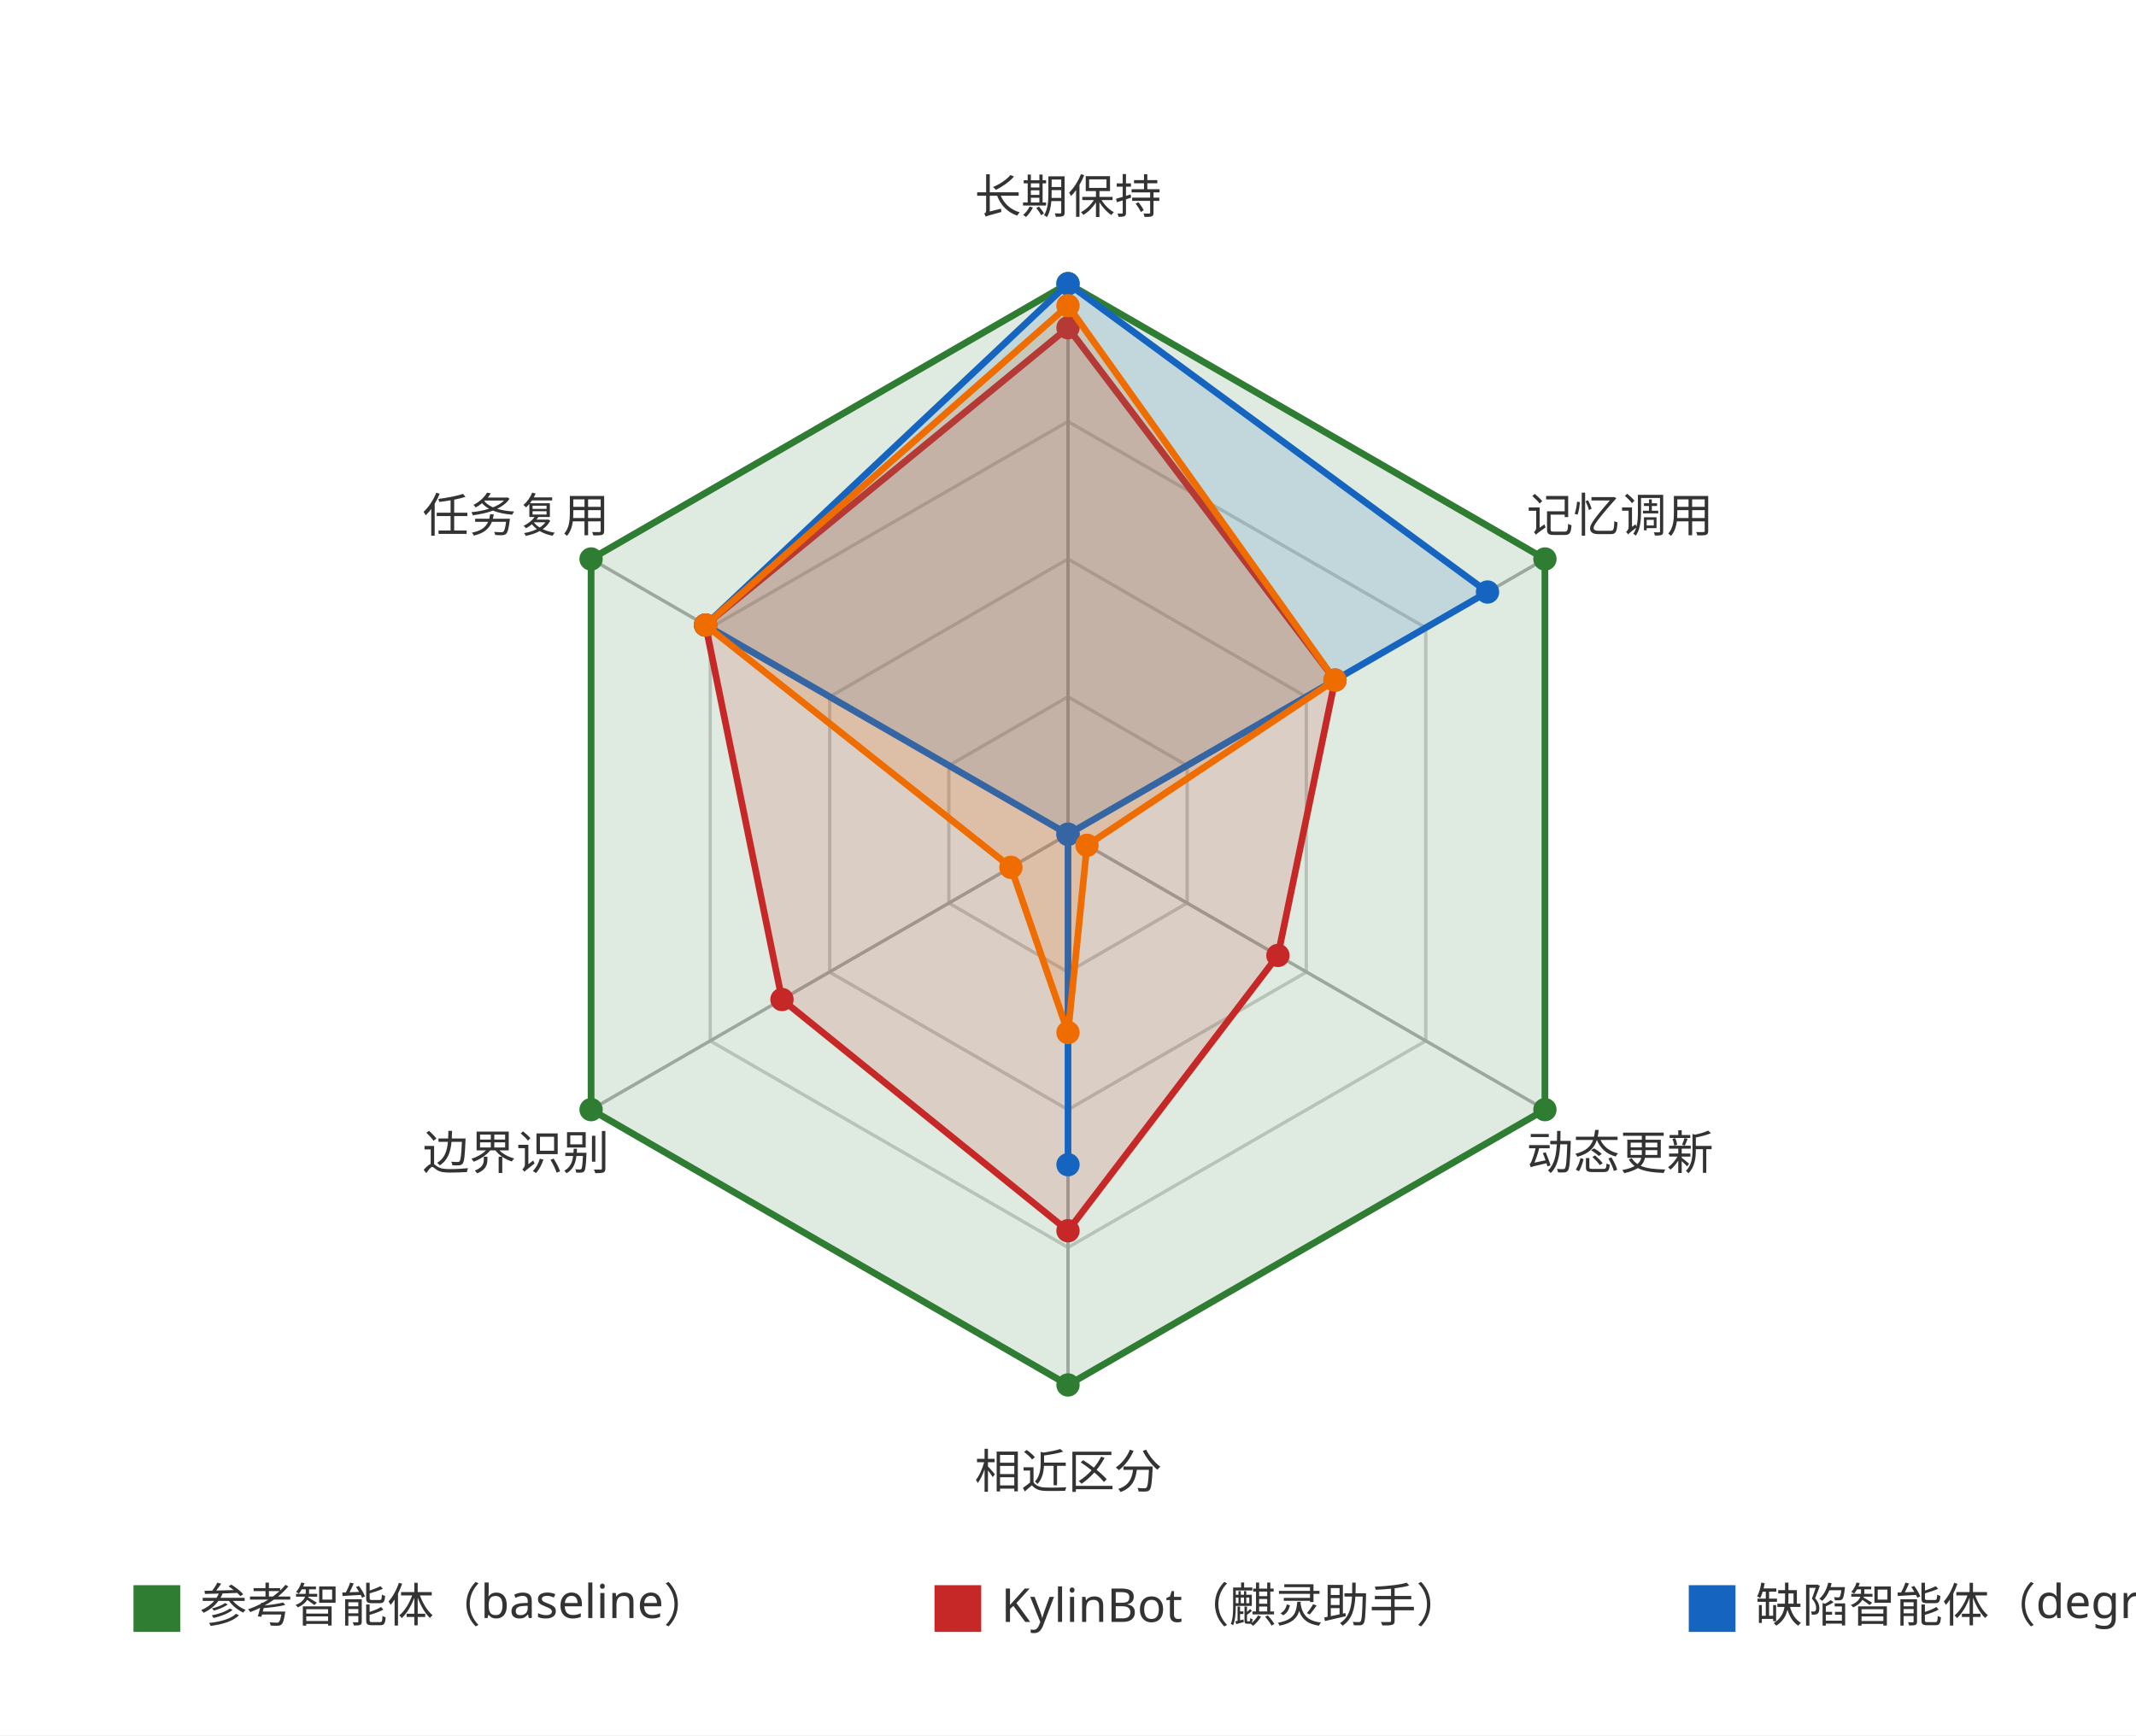
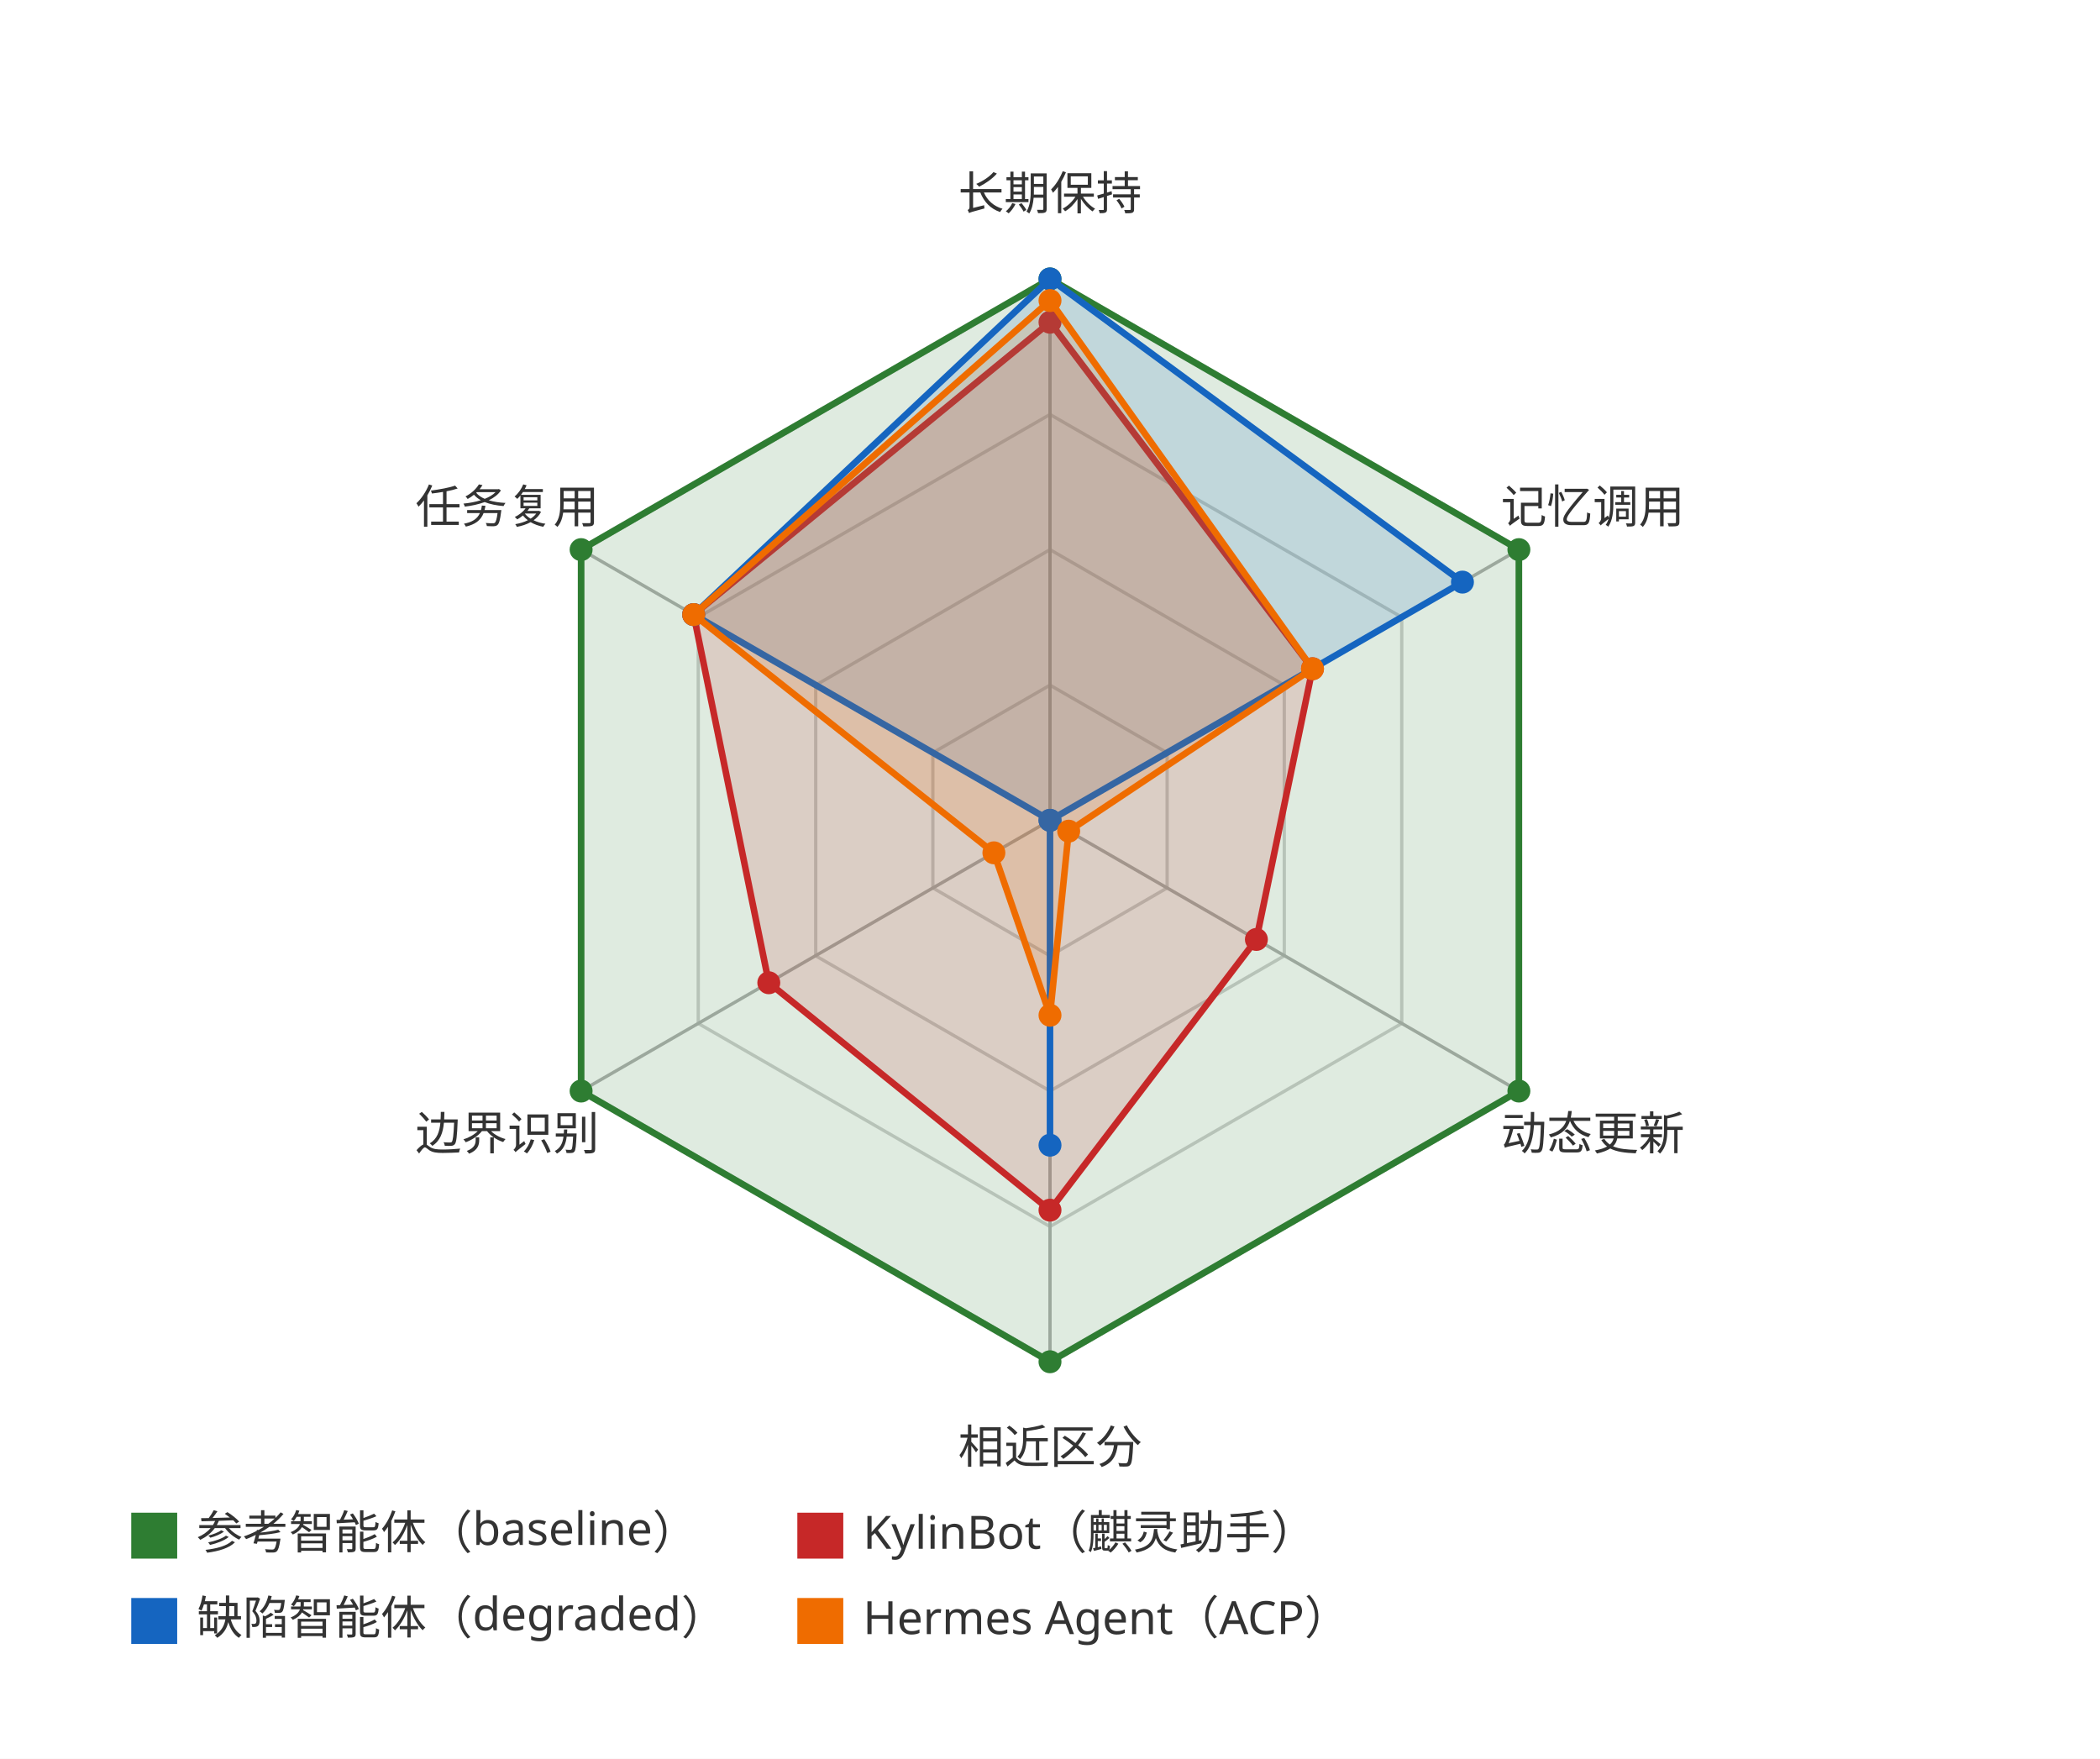
- <svg xmlns="http://www.w3.org/2000/svg" width="640" height="520" viewBox="0 0 640 520">
+ <svg xmlns="http://www.w3.org/2000/svg" width="640" height="536" viewBox="0 0 640 536">
  <rect width="100%" height="100%" fill="#ffffff" />
  <g font-family="sans-serif">
    <polygon points="320.0,208.8 355.7,229.4 355.7,270.6 320.0,291.3 284.3,270.6 284.3,229.4 " stroke="#d0d0d0" stroke-width="1" fill="none" fill-opacity="0.15" stroke-linejoin="round" />
    <polygon points="320.0,167.5 391.4,208.8 391.4,291.3 320.0,332.5 248.6,291.3 248.6,208.8 " stroke="#d0d0d0" stroke-width="1" fill="none" fill-opacity="0.15" stroke-linejoin="round" />
    <polygon points="320.0,126.3 427.2,188.1 427.2,311.9 320.0,373.8 212.8,311.9 212.8,188.1 " stroke="#d0d0d0" stroke-width="1" fill="none" fill-opacity="0.15" stroke-linejoin="round" />
    <polygon points="320.0,85.0 462.9,167.5 462.9,332.5 320.0,415.0 177.1,332.5 177.1,167.5 " stroke="#d0d0d0" stroke-width="2" fill="none" fill-opacity="0.15" stroke-linejoin="round" />
    <line x1="320.0" y1="250.0" x2="320.0" y2="85.0" stroke="#b0b0b0" stroke-width="1" />
    <text x="320.0" y="59.0" font-size="14" fill="#333" text-anchor="middle" dominant-baseline="middle">长期保持</text>
    <line x1="320.0" y1="250.0" x2="462.9" y2="167.5" stroke="#b0b0b0" stroke-width="1" />
    <text x="485.4" y="154.5" font-size="14" fill="#333" text-anchor="middle" dominant-baseline="middle">记忆调用</text>
    <line x1="320.0" y1="250.0" x2="462.9" y2="332.5" stroke="#b0b0b0" stroke-width="1" />
    <text x="485.4" y="345.5" font-size="14" fill="#333" text-anchor="middle" dominant-baseline="middle">动态更新</text>
    <line x1="320.0" y1="250.0" x2="320.0" y2="415.0" stroke="#b0b0b0" stroke-width="1" />
    <text x="320.0" y="441.0" font-size="14" fill="#333" text-anchor="middle" dominant-baseline="middle">相近区分</text>
    <line x1="320.0" y1="250.0" x2="177.1" y2="332.5" stroke="#b0b0b0" stroke-width="1" />
    <text x="154.6" y="345.5" font-size="14" fill="#333" text-anchor="middle" dominant-baseline="middle">边界识别</text>
    <line x1="320.0" y1="250.0" x2="177.1" y2="167.5" stroke="#b0b0b0" stroke-width="1" />
    <text x="154.6" y="154.5" font-size="14" fill="#333" text-anchor="middle" dominant-baseline="middle">任务复用</text>
    <polygon points="320.0,85.0 462.9,167.5 462.9,332.5 320.0,415.0 177.1,332.5 177.1,167.5 " stroke="#2E7D32" stroke-width="2" fill="#2E7D32" fill-opacity="0.15" stroke-linejoin="round" />
    <circle cx="320.0" cy="85.0" r="3.5" fill="#2E7D32" />
    <circle cx="462.9" cy="167.5" r="3.5" fill="#2E7D32" />
    <circle cx="462.9" cy="332.5" r="3.5" fill="#2E7D32" />
    <circle cx="320.0" cy="415.0" r="3.5" fill="#2E7D32" />
    <circle cx="177.1" cy="332.5" r="3.5" fill="#2E7D32" />
    <circle cx="177.1" cy="167.5" r="3.5" fill="#2E7D32" />
    <polygon points="320.0,98.2 400.0,203.8 382.9,286.3 320.0,368.8 234.3,299.5 211.4,187.3 " stroke="#C62828" stroke-width="2" fill="#C62828" fill-opacity="0.15" stroke-linejoin="round" />
    <circle cx="320.0" cy="98.2" r="3.5" fill="#C62828" />
    <circle cx="400.0" cy="203.8" r="3.5" fill="#C62828" />
    <circle cx="382.9" cy="286.3" r="3.5" fill="#C62828" />
    <circle cx="320.0" cy="368.8" r="3.5" fill="#C62828" />
    <circle cx="234.3" cy="299.5" r="3.5" fill="#C62828" />
    <circle cx="211.4" cy="187.3" r="3.5" fill="#C62828" />
    <polygon points="320.0,85.0 445.7,177.4 320.0,250.0 320.0,349.0 320.0,250.0 211.4,187.3 " stroke="#1565C0" stroke-width="2" fill="#1565C0" fill-opacity="0.15" stroke-linejoin="round" />
    <circle cx="320.0" cy="85.0" r="3.5" fill="#1565C0" />
    <circle cx="445.7" cy="177.4" r="3.5" fill="#1565C0" />
    <circle cx="320.0" cy="250.0" r="3.5" fill="#1565C0" />
    <circle cx="320.0" cy="349.0" r="3.5" fill="#1565C0" />
    <circle cx="320.0" cy="250.0" r="3.5" fill="#1565C0" />
    <circle cx="211.4" cy="187.3" r="3.5" fill="#1565C0" />
    <polygon points="320.0,91.6 400.0,203.8 325.7,253.3 320.0,309.4 302.9,259.9 211.4,187.3 " stroke="#EF6C00" stroke-width="2" fill="#EF6C00" fill-opacity="0.15" stroke-linejoin="round" />
    <circle cx="320.0" cy="91.6" r="3.5" fill="#EF6C00" />
    <circle cx="400.0" cy="203.8" r="3.5" fill="#EF6C00" />
    <circle cx="325.7" cy="253.3" r="3.5" fill="#EF6C00" />
    <circle cx="320.0" cy="309.4" r="3.5" fill="#EF6C00" />
    <circle cx="302.9" cy="259.9" r="3.5" fill="#EF6C00" />
    <circle cx="211.4" cy="187.3" r="3.5" fill="#EF6C00" />
-     <rect x="40" y="475" width="14" height="14" fill="#2E7D32" />
-     <text x="60" y="486" font-size="14" fill="#333">参考智能体（baseline）</text>
-     <rect x="280" y="475" width="14" height="14" fill="#C62828" />
-     <text x="300" y="486" font-size="14" fill="#333">KylinBot（麒灵助手）</text>
-     <rect x="506" y="475" width="14" height="14" fill="#1565C0" />
-     <text x="526" y="486" font-size="14" fill="#333">缺陷智能体（degraded）</text>
-     <rect x="746" y="475" width="14" height="14" fill="#EF6C00" />
-     <text x="766" y="486" font-size="14" fill="#333">Hermes Agent（ACP）</text>
+     <rect x="40" y="461" width="14" height="14" fill="#2E7D32" />
+     <text x="60" y="472" font-size="14" fill="#333">参考智能体（baseline）</text>
+     <rect x="243" y="461" width="14" height="14" fill="#C62828" />
+     <text x="263" y="472" font-size="14" fill="#333">KylinBot（麒灵助手）</text>
+     <rect x="40" y="487" width="14" height="14" fill="#1565C0" />
+     <text x="60" y="498" font-size="14" fill="#333">缺陷智能体（degraded）</text>
+     <rect x="243" y="487" width="14" height="14" fill="#EF6C00" />
+     <text x="263" y="498" font-size="14" fill="#333">Hermes Agent（ACP）</text>
  </g>
</svg>
